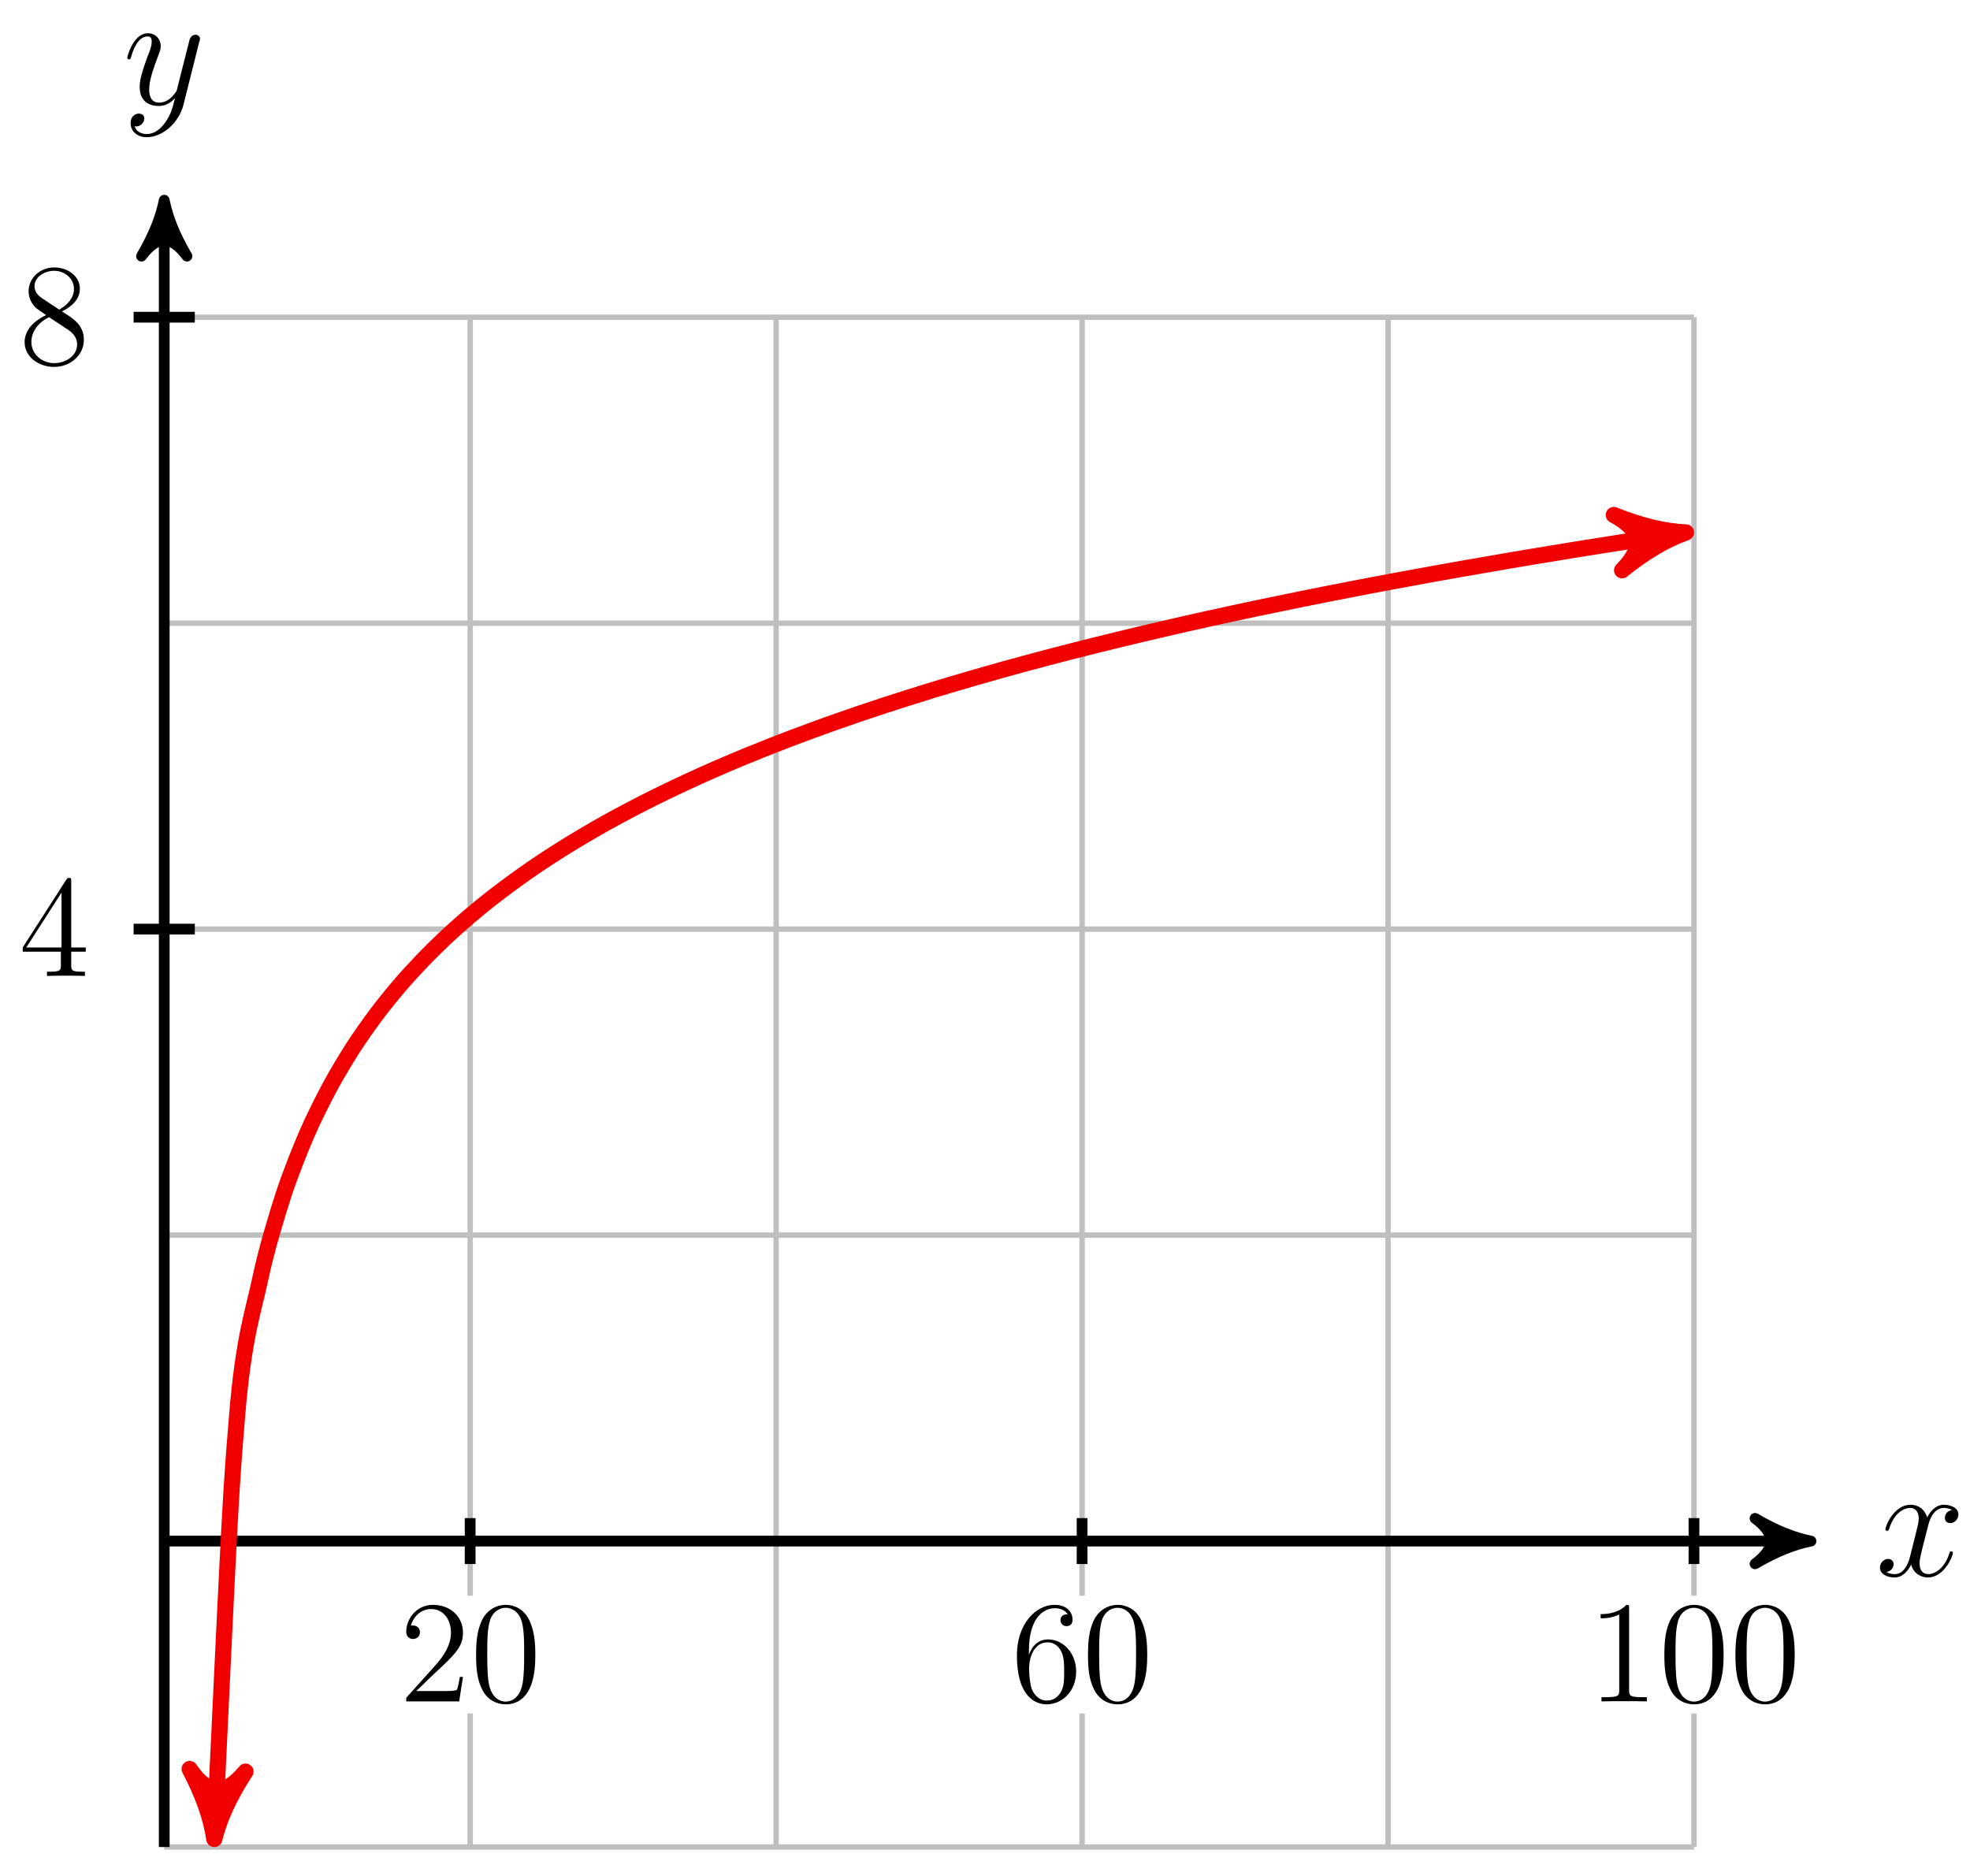
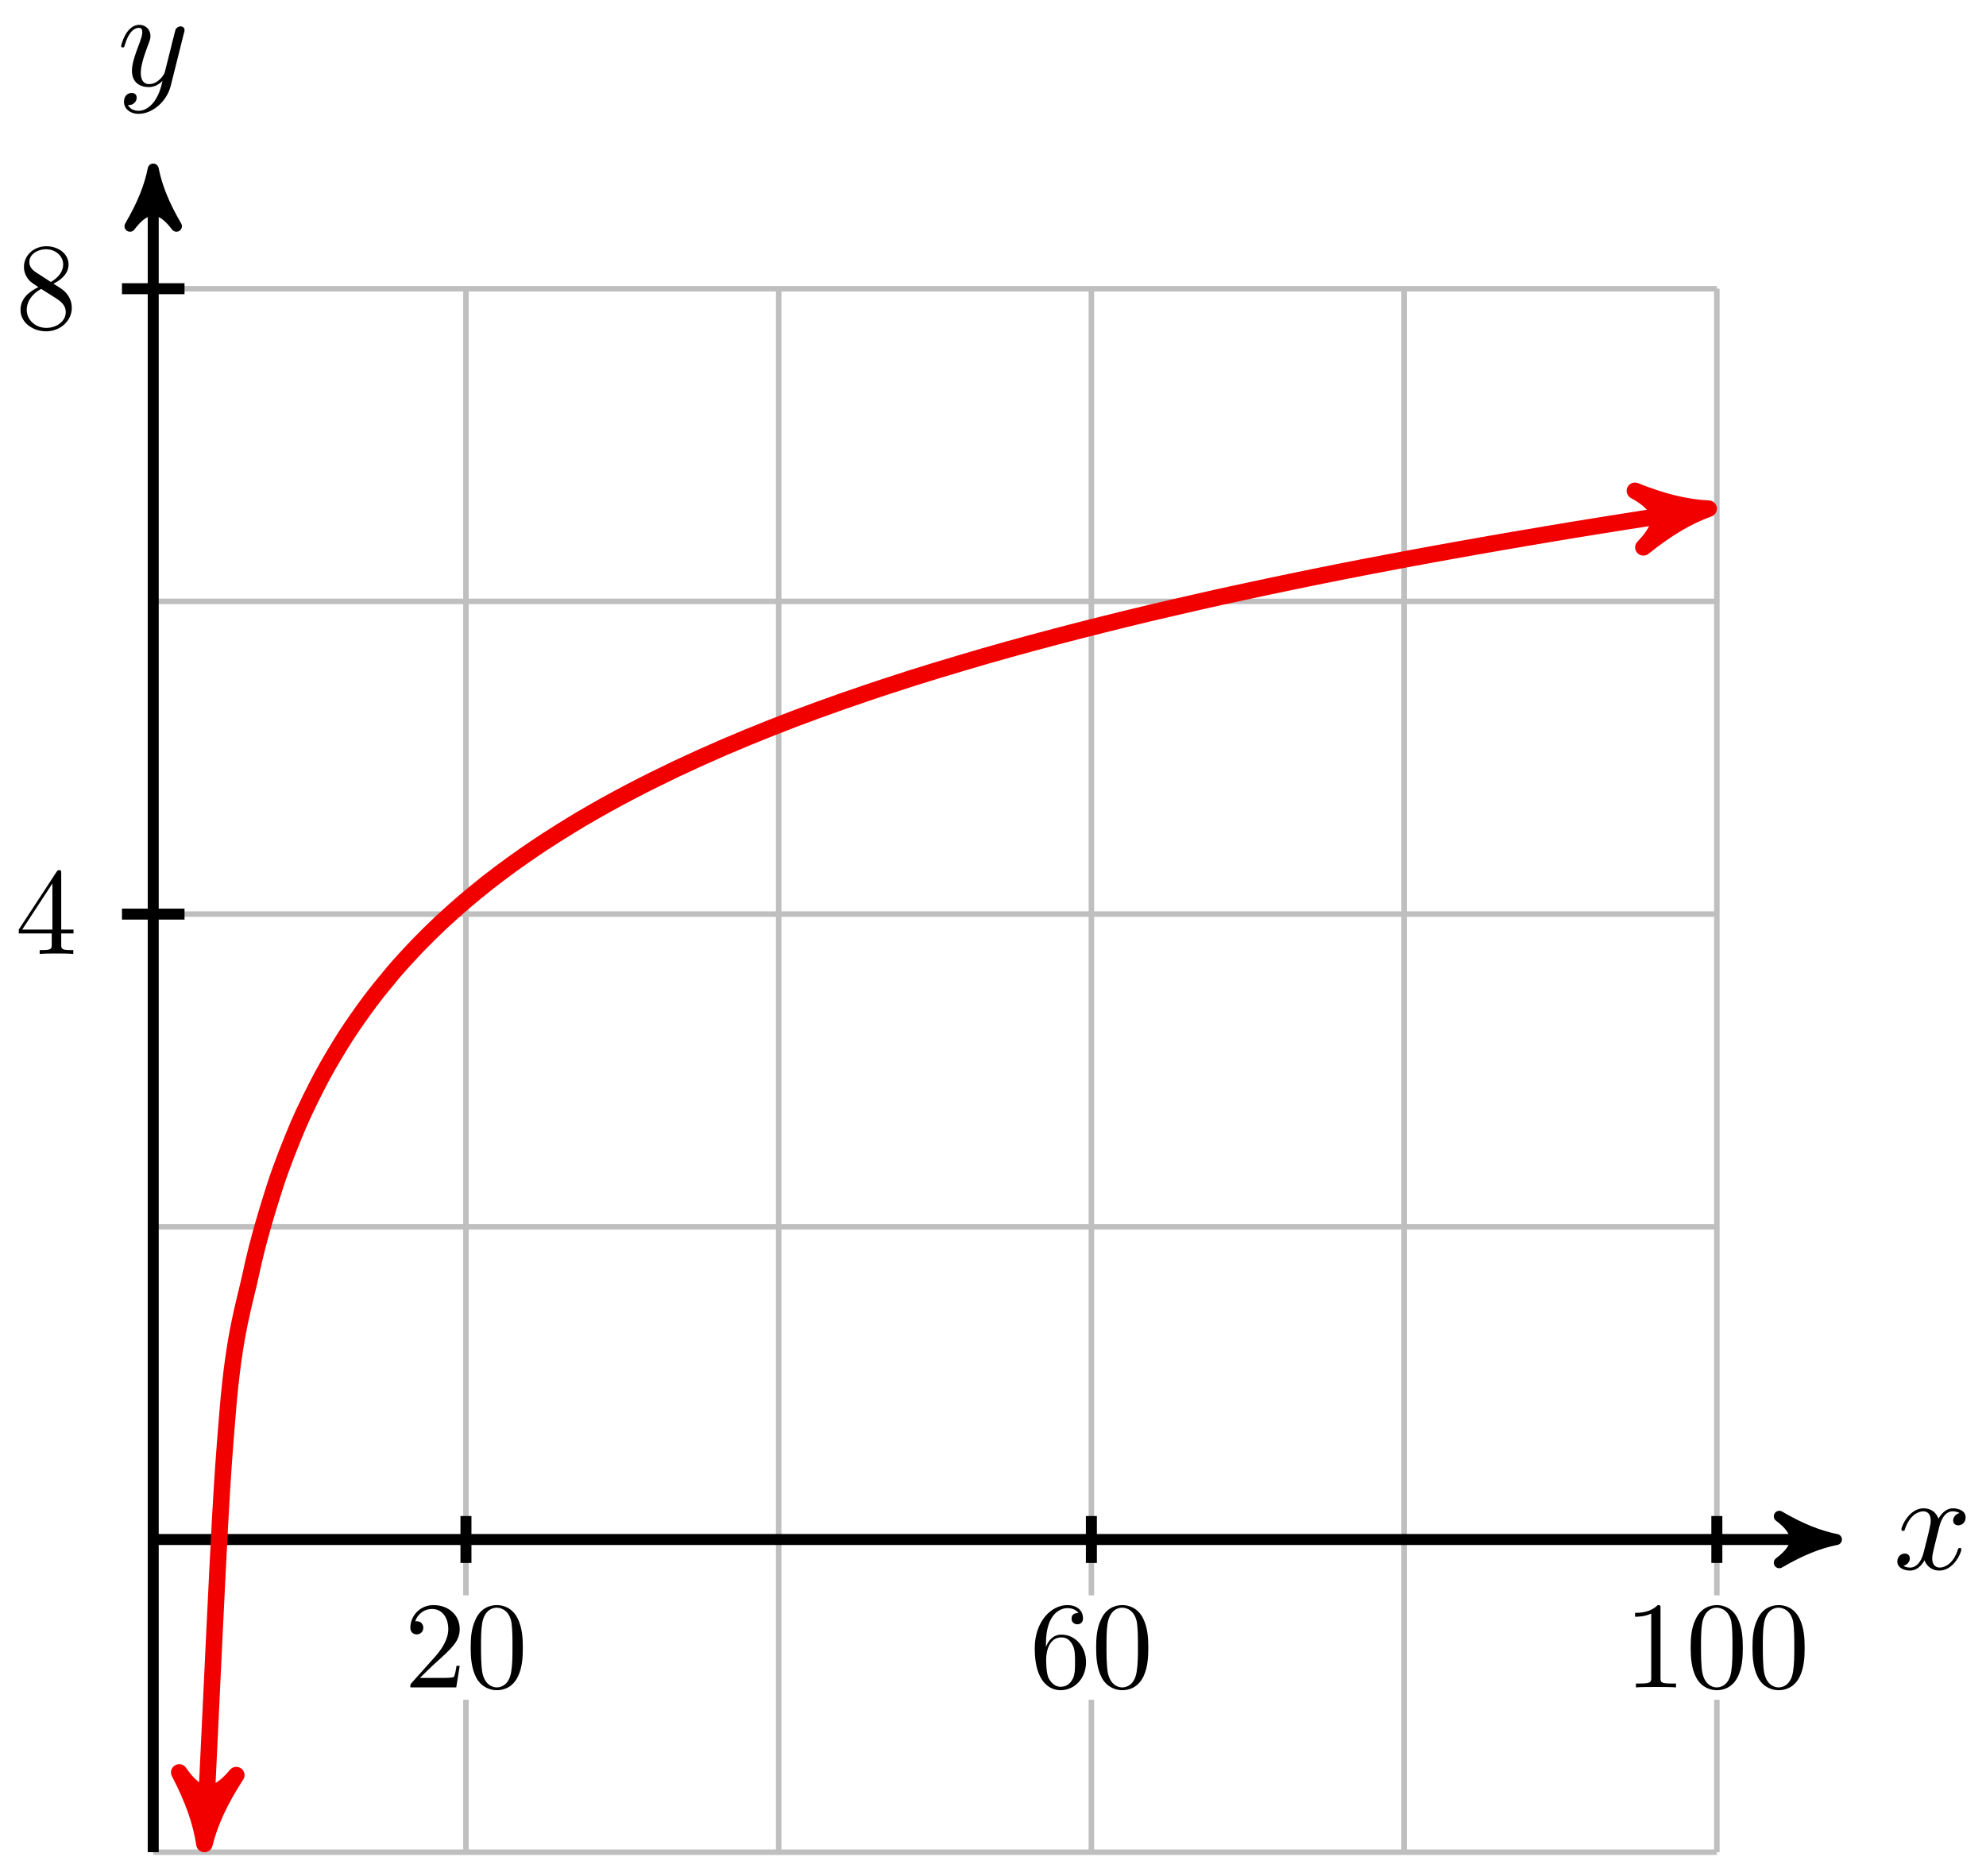
- <svg xmlns="http://www.w3.org/2000/svg" xmlns:xlink="http://www.w3.org/1999/xlink" width="146pt" height="139pt" viewBox="0 0 146 139" version="1.1">
+ <svg xmlns="http://www.w3.org/2000/svg" xmlns:xlink="http://www.w3.org/1999/xlink" width="144pt" height="136pt" viewBox="0 0 144 136" version="1.1">
  <defs>
    <g>
      <symbol overflow="visible" id="glyph0-0">
        <path style="stroke:none;" d="" />
      </symbol>
      <symbol overflow="visible" id="glyph0-1">
-         <path style="stroke:none;" d="M 5.672 -4.875 C 5.281 -4.812 5.141 -4.516 5.141 -4.297 C 5.141 -4 5.359 -3.906 5.531 -3.906 C 5.891 -3.906 6.141 -4.219 6.141 -4.547 C 6.141 -5.047 5.562 -5.266 5.062 -5.266 C 4.344 -5.266 3.938 -4.547 3.828 -4.328 C 3.547 -5.219 2.812 -5.266 2.594 -5.266 C 1.375 -5.266 0.734 -3.703 0.734 -3.438 C 0.734 -3.391 0.781 -3.328 0.859 -3.328 C 0.953 -3.328 0.984 -3.406 1 -3.453 C 1.406 -4.781 2.219 -5.031 2.562 -5.031 C 3.094 -5.031 3.203 -4.531 3.203 -4.25 C 3.203 -3.984 3.125 -3.703 2.984 -3.125 L 2.578 -1.5 C 2.406 -0.781 2.062 -0.125 1.422 -0.125 C 1.359 -0.125 1.062 -0.125 0.812 -0.281 C 1.25 -0.359 1.344 -0.719 1.344 -0.859 C 1.344 -1.094 1.156 -1.25 0.938 -1.25 C 0.641 -1.25 0.328 -0.984 0.328 -0.609 C 0.328 -0.109 0.891 0.125 1.406 0.125 C 1.984 0.125 2.391 -0.328 2.641 -0.828 C 2.828 -0.125 3.438 0.125 3.875 0.125 C 5.094 0.125 5.734 -1.453 5.734 -1.703 C 5.734 -1.766 5.688 -1.812 5.625 -1.812 C 5.516 -1.812 5.5 -1.75 5.469 -1.656 C 5.141 -0.609 4.453 -0.125 3.906 -0.125 C 3.484 -0.125 3.266 -0.438 3.266 -0.922 C 3.266 -1.188 3.312 -1.375 3.5 -2.156 L 3.922 -3.797 C 4.094 -4.5 4.5 -5.031 5.062 -5.031 C 5.078 -5.031 5.422 -5.031 5.672 -4.875 Z M 5.672 -4.875 " />
+         <path style="stroke:none;" d="M 3.328 -3.016 C 3.391 -3.266 3.625 -4.188 4.312 -4.188 C 4.359 -4.188 4.609 -4.188 4.812 -4.062 C 4.531 -4 4.344 -3.766 4.344 -3.516 C 4.344 -3.359 4.453 -3.172 4.719 -3.172 C 4.938 -3.172 5.25 -3.344 5.25 -3.75 C 5.25 -4.266 4.672 -4.406 4.328 -4.406 C 3.75 -4.406 3.406 -3.875 3.281 -3.656 C 3.031 -4.312 2.5 -4.406 2.203 -4.406 C 1.172 -4.406 0.594 -3.125 0.594 -2.875 C 0.594 -2.766 0.703 -2.766 0.719 -2.766 C 0.797 -2.766 0.828 -2.797 0.844 -2.875 C 1.188 -3.938 1.844 -4.188 2.188 -4.188 C 2.375 -4.188 2.719 -4.094 2.719 -3.516 C 2.719 -3.203 2.547 -2.547 2.188 -1.141 C 2.031 -0.531 1.672 -0.109 1.234 -0.109 C 1.172 -0.109 0.953 -0.109 0.734 -0.234 C 0.984 -0.297 1.203 -0.5 1.203 -0.781 C 1.203 -1.047 0.984 -1.125 0.844 -1.125 C 0.531 -1.125 0.297 -0.875 0.297 -0.547 C 0.297 -0.094 0.781 0.109 1.219 0.109 C 1.891 0.109 2.25 -0.594 2.266 -0.641 C 2.391 -0.281 2.75 0.109 3.344 0.109 C 4.375 0.109 4.938 -1.172 4.938 -1.422 C 4.938 -1.531 4.859 -1.531 4.828 -1.531 C 4.734 -1.531 4.719 -1.484 4.688 -1.422 C 4.359 -0.344 3.688 -0.109 3.375 -0.109 C 2.984 -0.109 2.828 -0.422 2.828 -0.766 C 2.828 -0.984 2.875 -1.203 2.984 -1.641 Z M 3.328 -3.016 " />
      </symbol>
      <symbol overflow="visible" id="glyph0-2">
-         <path style="stroke:none;" d="M 3.141 1.344 C 2.828 1.797 2.359 2.203 1.766 2.203 C 1.625 2.203 1.047 2.172 0.875 1.625 C 0.906 1.641 0.969 1.641 0.984 1.641 C 1.344 1.641 1.594 1.328 1.594 1.047 C 1.594 0.781 1.359 0.688 1.188 0.688 C 0.984 0.688 0.578 0.828 0.578 1.406 C 0.578 2.016 1.094 2.438 1.766 2.438 C 2.969 2.438 4.172 1.344 4.5 0.016 L 5.672 -4.656 C 5.688 -4.703 5.719 -4.781 5.719 -4.859 C 5.719 -5.031 5.562 -5.156 5.391 -5.156 C 5.281 -5.156 5.031 -5.109 4.938 -4.75 L 4.047 -1.234 C 4 -1.016 4 -0.984 3.891 -0.859 C 3.656 -0.531 3.266 -0.125 2.688 -0.125 C 2.016 -0.125 1.953 -0.781 1.953 -1.094 C 1.953 -1.781 2.281 -2.703 2.609 -3.562 C 2.734 -3.906 2.812 -4.078 2.812 -4.312 C 2.812 -4.812 2.453 -5.266 1.859 -5.266 C 0.766 -5.266 0.328 -3.531 0.328 -3.438 C 0.328 -3.391 0.375 -3.328 0.453 -3.328 C 0.562 -3.328 0.578 -3.375 0.625 -3.547 C 0.906 -4.547 1.359 -5.031 1.828 -5.031 C 1.938 -5.031 2.141 -5.031 2.141 -4.641 C 2.141 -4.328 2.016 -3.984 1.828 -3.531 C 1.25 -1.953 1.25 -1.562 1.25 -1.281 C 1.25 -0.141 2.062 0.125 2.656 0.125 C 3 0.125 3.438 0.016 3.844 -0.438 L 3.859 -0.422 C 3.688 0.281 3.562 0.75 3.141 1.344 Z M 3.141 1.344 " />
+         <path style="stroke:none;" d="M 4.844 -3.797 C 4.891 -3.938 4.891 -3.953 4.891 -4.031 C 4.891 -4.203 4.75 -4.297 4.594 -4.297 C 4.5 -4.297 4.344 -4.234 4.25 -4.094 C 4.234 -4.031 4.141 -3.734 4.109 -3.547 C 4.031 -3.297 3.969 -3.016 3.906 -2.75 L 3.453 -0.953 C 3.422 -0.812 2.984 -0.109 2.328 -0.109 C 1.828 -0.109 1.719 -0.547 1.719 -0.922 C 1.719 -1.375 1.891 -2 2.219 -2.875 C 2.375 -3.281 2.422 -3.391 2.422 -3.594 C 2.422 -4.031 2.109 -4.406 1.609 -4.406 C 0.656 -4.406 0.297 -2.953 0.297 -2.875 C 0.297 -2.766 0.391 -2.766 0.406 -2.766 C 0.516 -2.766 0.516 -2.797 0.562 -2.953 C 0.844 -3.891 1.234 -4.188 1.578 -4.188 C 1.656 -4.188 1.828 -4.188 1.828 -3.875 C 1.828 -3.625 1.719 -3.359 1.656 -3.172 C 1.25 -2.109 1.078 -1.547 1.078 -1.078 C 1.078 -0.188 1.703 0.109 2.297 0.109 C 2.688 0.109 3.016 -0.062 3.297 -0.344 C 3.172 0.172 3.047 0.672 2.656 1.203 C 2.391 1.531 2.016 1.828 1.562 1.828 C 1.422 1.828 0.969 1.797 0.797 1.406 C 0.953 1.406 1.094 1.406 1.219 1.281 C 1.328 1.203 1.422 1.062 1.422 0.875 C 1.422 0.562 1.156 0.531 1.062 0.531 C 0.828 0.531 0.5 0.688 0.5 1.172 C 0.5 1.672 0.938 2.047 1.562 2.047 C 2.578 2.047 3.609 1.141 3.891 0.016 Z M 4.844 -3.797 " />
      </symbol>
      <symbol overflow="visible" id="glyph1-0">
        <path style="stroke:none;" d="" />
      </symbol>
      <symbol overflow="visible" id="glyph1-1">
-         <path style="stroke:none;" d="M 4.734 -1.812 L 4.5 -1.812 C 4.469 -1.625 4.375 -1.031 4.281 -0.859 C 4.203 -0.766 3.578 -0.766 3.266 -0.766 L 1.266 -0.766 C 1.562 -1.016 2.219 -1.703 2.5 -1.953 C 4.141 -3.469 4.734 -4.031 4.734 -5.094 C 4.734 -6.328 3.75 -7.156 2.516 -7.156 C 1.266 -7.156 0.531 -6.094 0.531 -5.172 C 0.531 -4.625 1 -4.625 1.031 -4.625 C 1.266 -4.625 1.547 -4.781 1.547 -5.125 C 1.547 -5.422 1.328 -5.625 1.031 -5.625 C 0.938 -5.625 0.922 -5.625 0.875 -5.625 C 1.094 -6.359 1.672 -6.844 2.375 -6.844 C 3.281 -6.844 3.844 -6.078 3.844 -5.094 C 3.844 -4.172 3.312 -3.375 2.703 -2.688 L 0.531 -0.266 L 0.531 0 L 4.453 0 Z M 4.734 -1.812 " />
+         <path style="stroke:none;" d="M 1.141 -0.688 L 2.094 -1.609 C 3.484 -2.859 4.031 -3.344 4.031 -4.234 C 4.031 -5.25 3.219 -5.969 2.125 -5.969 C 1.109 -5.969 0.453 -5.141 0.453 -4.344 C 0.453 -3.844 0.891 -3.844 0.922 -3.844 C 1.078 -3.844 1.391 -3.953 1.391 -4.328 C 1.391 -4.562 1.234 -4.797 0.922 -4.797 C 0.844 -4.797 0.828 -4.797 0.797 -4.781 C 1 -5.359 1.484 -5.688 2.016 -5.688 C 2.828 -5.688 3.203 -4.969 3.203 -4.234 C 3.203 -3.516 2.766 -2.812 2.266 -2.25 L 0.547 -0.328 C 0.453 -0.234 0.453 -0.219 0.453 0 L 3.781 0 L 4.031 -1.562 L 3.797 -1.562 C 3.766 -1.297 3.688 -0.891 3.609 -0.766 C 3.547 -0.688 2.953 -0.688 2.75 -0.688 Z M 1.141 -0.688 " />
      </symbol>
      <symbol overflow="visible" id="glyph1-2">
-         <path style="stroke:none;" d="M 4.828 -3.438 C 4.828 -4.344 4.766 -5.203 4.375 -6.031 C 3.938 -6.922 3.172 -7.156 2.641 -7.156 C 2.016 -7.156 1.25 -6.844 0.844 -5.953 C 0.547 -5.281 0.438 -4.609 0.438 -3.438 C 0.438 -2.406 0.516 -1.609 0.906 -0.844 C 1.328 -0.031 2.062 0.219 2.625 0.219 C 3.562 0.219 4.109 -0.328 4.406 -0.953 C 4.797 -1.766 4.828 -2.828 4.828 -3.438 Z M 2.625 0.016 C 2.281 0.016 1.578 -0.188 1.375 -1.359 C 1.266 -2 1.266 -2.828 1.266 -3.578 C 1.266 -4.453 1.266 -5.25 1.438 -5.891 C 1.609 -6.609 2.156 -6.938 2.625 -6.938 C 3.031 -6.938 3.656 -6.703 3.859 -5.766 C 4 -5.156 4 -4.312 4 -3.578 C 4 -2.859 4 -2.031 3.891 -1.375 C 3.688 -0.188 3 0.016 2.625 0.016 Z M 2.625 0.016 " />
+         <path style="stroke:none;" d="M 4.125 -2.875 C 4.125 -3.594 4.078 -4.312 3.766 -4.969 C 3.359 -5.828 2.625 -5.969 2.25 -5.969 C 1.703 -5.969 1.047 -5.734 0.688 -4.906 C 0.391 -4.281 0.344 -3.594 0.344 -2.875 C 0.344 -2.203 0.391 -1.391 0.75 -0.703 C 1.141 0.016 1.797 0.203 2.234 0.203 C 2.719 0.203 3.406 0.016 3.797 -0.844 C 4.078 -1.469 4.125 -2.156 4.125 -2.875 Z M 2.234 0 C 1.891 0 1.359 -0.219 1.188 -1.078 C 1.094 -1.625 1.094 -2.453 1.094 -2.984 C 1.094 -3.547 1.094 -4.141 1.172 -4.625 C 1.344 -5.688 2.016 -5.781 2.234 -5.781 C 2.531 -5.781 3.125 -5.609 3.297 -4.734 C 3.375 -4.219 3.375 -3.547 3.375 -2.984 C 3.375 -2.312 3.375 -1.688 3.281 -1.125 C 3.141 -0.266 2.641 0 2.234 0 Z M 2.234 0 " />
      </symbol>
      <symbol overflow="visible" id="glyph1-3">
-         <path style="stroke:none;" d="M 1.328 -3.75 C 1.328 -6.469 2.641 -6.906 3.234 -6.906 C 3.625 -6.906 4 -6.781 4.203 -6.453 C 4.078 -6.453 3.672 -6.453 3.672 -6.016 C 3.672 -5.781 3.828 -5.578 4.109 -5.578 C 4.375 -5.578 4.562 -5.734 4.562 -6.047 C 4.562 -6.609 4.156 -7.156 3.219 -7.156 C 1.859 -7.156 0.438 -5.766 0.438 -3.406 C 0.438 -0.438 1.734 0.219 2.641 0.219 C 3.828 0.219 4.828 -0.797 4.828 -2.203 C 4.828 -3.625 3.828 -4.594 2.75 -4.594 C 1.781 -4.594 1.438 -3.75 1.328 -3.453 Z M 2.641 -0.062 C 1.969 -0.062 1.641 -0.672 1.547 -0.891 C 1.453 -1.172 1.344 -1.703 1.344 -2.453 C 1.344 -3.312 1.734 -4.375 2.703 -4.375 C 3.297 -4.375 3.609 -3.969 3.766 -3.609 C 3.938 -3.203 3.938 -2.672 3.938 -2.203 C 3.938 -1.656 3.938 -1.172 3.734 -0.766 C 3.469 -0.25 3.078 -0.062 2.641 -0.062 Z M 2.641 -0.062 " />
+         <path style="stroke:none;" d="M 1.188 -2.938 L 1.188 -3.156 C 1.188 -5.422 2.297 -5.75 2.75 -5.75 C 2.969 -5.75 3.344 -5.688 3.547 -5.391 C 3.406 -5.391 3.047 -5.391 3.047 -4.984 C 3.047 -4.703 3.266 -4.578 3.469 -4.578 C 3.609 -4.578 3.875 -4.656 3.875 -5 C 3.875 -5.547 3.484 -5.969 2.734 -5.969 C 1.594 -5.969 0.375 -4.812 0.375 -2.828 C 0.375 -0.438 1.422 0.203 2.25 0.203 C 3.25 0.203 4.094 -0.641 4.094 -1.828 C 4.094 -2.969 3.297 -3.828 2.312 -3.828 C 1.688 -3.828 1.359 -3.375 1.188 -2.938 Z M 2.25 -0.047 C 1.688 -0.047 1.422 -0.594 1.359 -0.719 C 1.203 -1.141 1.203 -1.859 1.203 -2.031 C 1.203 -2.719 1.484 -3.625 2.297 -3.625 C 2.438 -3.625 2.859 -3.625 3.125 -3.062 C 3.297 -2.734 3.297 -2.281 3.297 -1.844 C 3.297 -1.406 3.297 -0.953 3.141 -0.641 C 2.875 -0.094 2.453 -0.047 2.25 -0.047 Z M 2.25 -0.047 " />
      </symbol>
      <symbol overflow="visible" id="glyph1-4">
-         <path style="stroke:none;" d="M 3.094 -6.906 C 3.094 -7.141 3.094 -7.156 2.891 -7.156 C 2.625 -6.875 2.094 -6.469 0.984 -6.469 L 0.984 -6.156 C 1.234 -6.156 1.766 -6.156 2.359 -6.438 L 2.359 -0.828 C 2.359 -0.438 2.328 -0.312 1.375 -0.312 L 1.047 -0.312 L 1.047 0 C 1.328 -0.016 2.375 -0.016 2.734 -0.016 C 3.094 -0.016 4.125 -0.016 4.406 0 L 4.406 -0.312 L 4.078 -0.312 C 3.125 -0.312 3.094 -0.438 3.094 -0.828 Z M 3.094 -6.906 " />
+         <path style="stroke:none;" d="M 2.641 -5.734 C 2.641 -5.953 2.641 -5.969 2.438 -5.969 C 1.875 -5.406 1.078 -5.406 0.797 -5.406 L 0.797 -5.125 C 0.984 -5.125 1.5 -5.125 1.969 -5.359 L 1.969 -0.703 C 1.969 -0.391 1.953 -0.281 1.141 -0.281 L 0.859 -0.281 L 0.859 0 C 1.172 -0.031 1.953 -0.031 2.312 -0.031 C 2.656 -0.031 3.438 -0.031 3.766 0 L 3.766 -0.281 L 3.469 -0.281 C 2.656 -0.281 2.641 -0.375 2.641 -0.703 Z M 2.641 -5.734 " />
      </symbol>
      <symbol overflow="visible" id="glyph1-5">
-         <path style="stroke:none;" d="M 3.891 -7.016 C 3.891 -7.219 3.891 -7.266 3.734 -7.266 C 3.656 -7.266 3.625 -7.266 3.531 -7.141 L 0.297 -2.109 L 0.297 -1.797 L 3.125 -1.797 L 3.125 -0.812 C 3.125 -0.422 3.094 -0.312 2.312 -0.312 L 2.094 -0.312 L 2.094 0 C 2.344 -0.016 3.203 -0.016 3.5 -0.016 C 3.797 -0.016 4.656 -0.016 4.906 0 L 4.906 -0.312 L 4.688 -0.312 C 3.922 -0.312 3.891 -0.422 3.891 -0.812 L 3.891 -1.797 L 4.969 -1.797 L 4.969 -2.109 L 3.891 -2.109 Z M 3.172 -6.172 L 3.172 -2.109 L 0.562 -2.109 Z M 3.172 -6.172 " />
+         <path style="stroke:none;" d="M 2.641 -1.484 L 2.641 -0.703 C 2.641 -0.375 2.625 -0.281 1.953 -0.281 L 1.766 -0.281 L 1.766 0 C 2.141 -0.031 2.594 -0.031 2.984 -0.031 C 3.359 -0.031 3.828 -0.031 4.203 0 L 4.203 -0.281 L 4.016 -0.281 C 3.344 -0.281 3.328 -0.375 3.328 -0.703 L 3.328 -1.484 L 4.219 -1.484 L 4.219 -1.766 L 3.328 -1.766 L 3.328 -5.844 C 3.328 -6.016 3.328 -6.078 3.188 -6.078 C 3.109 -6.078 3.078 -6.078 3 -5.969 L 0.25 -1.766 L 0.25 -1.484 Z M 2.688 -1.766 L 0.5 -1.766 L 2.688 -5.109 Z M 2.688 -1.766 " />
      </symbol>
      <symbol overflow="visible" id="glyph1-6">
-         <path style="stroke:none;" d="M 3.203 -3.891 C 3.75 -4.172 4.531 -4.672 4.531 -5.578 C 4.531 -6.516 3.625 -7.156 2.641 -7.156 C 1.578 -7.156 0.734 -6.375 0.734 -5.391 C 0.734 -5.031 0.844 -4.656 1.141 -4.297 C 1.266 -4.156 1.266 -4.141 2.031 -3.625 C 0.984 -3.125 0.438 -2.406 0.438 -1.625 C 0.438 -0.484 1.531 0.219 2.625 0.219 C 3.828 0.219 4.828 -0.656 4.828 -1.781 C 4.828 -2.891 4.047 -3.375 3.203 -3.891 Z M 1.75 -4.859 C 1.609 -4.953 1.172 -5.234 1.172 -5.766 C 1.172 -6.453 1.906 -6.906 2.625 -6.906 C 3.406 -6.906 4.094 -6.344 4.094 -5.562 C 4.094 -4.906 3.625 -4.375 3 -4.031 Z M 2.25 -3.469 L 3.547 -2.609 C 3.828 -2.438 4.328 -2.094 4.328 -1.438 C 4.328 -0.625 3.5 -0.062 2.641 -0.062 C 1.719 -0.062 0.938 -0.734 0.938 -1.625 C 0.938 -2.469 1.547 -3.141 2.25 -3.469 Z M 2.25 -3.469 " />
+         <path style="stroke:none;" d="M 1.469 -4.094 C 1.047 -4.375 1.016 -4.672 1.016 -4.828 C 1.016 -5.375 1.594 -5.75 2.234 -5.75 C 2.891 -5.75 3.469 -5.281 3.469 -4.641 C 3.469 -4.125 3.109 -3.688 2.578 -3.375 Z M 2.766 -3.25 C 3.422 -3.578 3.859 -4.047 3.859 -4.641 C 3.859 -5.469 3.062 -5.969 2.25 -5.969 C 1.344 -5.969 0.625 -5.312 0.625 -4.469 C 0.625 -4.312 0.641 -3.906 1.016 -3.484 C 1.109 -3.375 1.438 -3.156 1.672 -3 C 1.141 -2.75 0.375 -2.25 0.375 -1.359 C 0.375 -0.406 1.297 0.203 2.234 0.203 C 3.25 0.203 4.094 -0.547 4.094 -1.5 C 4.094 -1.828 4 -2.234 3.656 -2.609 C 3.484 -2.797 3.344 -2.891 2.766 -3.25 Z M 1.875 -2.875 L 2.984 -2.172 C 3.234 -2 3.656 -1.734 3.656 -1.188 C 3.656 -0.516 2.984 -0.047 2.25 -0.047 C 1.469 -0.047 0.828 -0.609 0.828 -1.359 C 0.828 -1.875 1.109 -2.453 1.875 -2.875 Z M 1.875 -2.875 " />
      </symbol>
    </g>
  </defs>
  <g id="surface1">
-     <path style="fill:none;stroke-width:0.399;stroke-linecap:butt;stroke-linejoin:miter;stroke:rgb(75%,75%,75%);stroke-opacity:1;stroke-miterlimit:10;" d="M 0.001 -22.676 L 113.367 -22.676 M 0.001 -0.001 L 113.367 -0.001 M 0.001 22.677 L 113.367 22.677 M 0.001 45.355 L 113.367 45.355 M 0.001 68.03 L 113.367 68.03 M 0.001 90.704 L 113.367 90.704 M 0.001 -22.676 L 0.001 90.708 M 22.672 -22.676 L 22.672 90.708 M 45.347 -22.676 L 45.347 90.708 M 68.022 -22.676 L 68.022 90.708 M 90.696 -22.676 L 90.696 90.708 M 113.367 -22.676 L 113.367 90.708 " transform="matrix(1.00005,0,0,-1.00006,12.17041,114.2251)" />
-     <path style="fill:none;stroke-width:0.797;stroke-linecap:butt;stroke-linejoin:miter;stroke:rgb(0%,0%,0%);stroke-opacity:1;stroke-miterlimit:10;" d="M 0.001 -0.001 L 121.003 -0.001 " transform="matrix(1.00005,0,0,-1.00006,12.17041,114.2251)" />
-     <path style="fill-rule:nonzero;fill:rgb(0%,0%,0%);fill-opacity:1;stroke-width:0.797;stroke-linecap:butt;stroke-linejoin:round;stroke:rgb(0%,0%,0%);stroke-opacity:1;stroke-miterlimit:10;" d="M 1.035 -0.001 C -0.258 0.26 -1.554 0.776 -3.109 1.682 C -1.554 0.518 -1.554 -0.517 -3.109 -1.685 C -1.554 -0.779 -0.258 -0.259 1.035 -0.001 Z M 1.035 -0.001 " transform="matrix(1.00005,0,0,-1.00006,133.1795,114.2251)" />
+     <path style="fill:none;stroke-width:0.399;stroke-linecap:butt;stroke-linejoin:miter;stroke:rgb(75%,75%,75%);stroke-opacity:1;stroke-miterlimit:10;" d="M -0 -22.677 L 113.369 -22.677 M -0 -0.001 L 113.369 -0.001 M -0 22.678 L 113.369 22.678 M -0 45.353 L 113.369 45.353 M -0 68.032 L 113.369 68.032 M -0 90.703 L 113.369 90.703 M -0 -22.677 L -0 90.707 M 22.674 -22.677 L 22.674 90.707 M 45.349 -22.677 L 45.349 90.707 M 68.02 -22.677 L 68.02 90.707 M 90.694 -22.677 L 90.694 90.707 M 113.369 -22.677 L 113.369 90.707 " transform="matrix(1.00005,0,0,-1.00003,11.10985,111.647)" />
+     <path style="fill:none;stroke-width:0.797;stroke-linecap:butt;stroke-linejoin:miter;stroke:rgb(0%,0%,0%);stroke-opacity:1;stroke-miterlimit:10;" d="M -0 -0.001 L 121.001 -0.001 " transform="matrix(1.00005,0,0,-1.00003,11.10985,111.647)" />
+     <path style="fill-rule:nonzero;fill:rgb(0%,0%,0%);fill-opacity:1;stroke-width:0.797;stroke-linecap:butt;stroke-linejoin:round;stroke:rgb(0%,0%,0%);stroke-opacity:1;stroke-miterlimit:10;" d="M 1.037 -0.001 C -0.26 0.26 -1.552 0.776 -3.107 1.682 C -1.552 0.518 -1.552 -0.517 -3.107 -1.685 C -1.552 -0.779 -0.26 -0.259 1.037 -0.001 Z M 1.037 -0.001 " transform="matrix(1.00005,0,0,-1.00003,132.1189,111.647)" />
    <g style="fill:rgb(0%,0%,0%);fill-opacity:1;">
-       <use xlink:href="#glyph0-1" x="138.998" y="116.799" />
+       <use xlink:href="#glyph0-1" x="137.273" y="113.792" />
    </g>
-     <path style="fill:none;stroke-width:0.797;stroke-linecap:butt;stroke-linejoin:miter;stroke:rgb(0%,0%,0%);stroke-opacity:1;stroke-miterlimit:10;" d="M 0.001 -22.676 L 0.001 98.344 " transform="matrix(1.00005,0,0,-1.00006,12.17041,114.2251)" />
-     <path style="fill-rule:nonzero;fill:rgb(0%,0%,0%);fill-opacity:1;stroke-width:0.797;stroke-linecap:butt;stroke-linejoin:round;stroke:rgb(0%,0%,0%);stroke-opacity:1;stroke-miterlimit:10;" d="M 1.035 -0.001 C -0.258 0.26 -1.555 0.776 -3.11 1.682 C -1.555 0.518 -1.555 -0.517 -3.11 -1.685 C -1.555 -0.779 -0.258 -0.259 1.035 -0.001 Z M 1.035 -0.001 " transform="matrix(0,-1.00006,-1.00005,0,12.17041,15.87452)" />
+     <path style="fill:none;stroke-width:0.797;stroke-linecap:butt;stroke-linejoin:miter;stroke:rgb(0%,0%,0%);stroke-opacity:1;stroke-miterlimit:10;" d="M -0 -22.677 L -0 98.343 " transform="matrix(1.00005,0,0,-1.00003,11.10985,111.647)" />
+     <path style="fill-rule:nonzero;fill:rgb(0%,0%,0%);fill-opacity:1;stroke-width:0.797;stroke-linecap:butt;stroke-linejoin:round;stroke:rgb(0%,0%,0%);stroke-opacity:1;stroke-miterlimit:10;" d="M 1.038 0 C -0.259 0.258 -1.556 0.778 -3.107 1.684 C -1.556 0.52 -1.556 -0.519 -3.107 -1.683 C -1.556 -0.777 -0.259 -0.257 1.038 0 Z M 1.038 0 " transform="matrix(0,-1.00003,-1.00005,0,11.10985,13.29936)" />
    <g style="fill:rgb(0%,0%,0%);fill-opacity:1;">
-       <use xlink:href="#glyph0-2" x="9.102" y="7.732" />
+       <use xlink:href="#glyph0-2" x="8.489" y="6.208" />
    </g>
-     <path style="fill:none;stroke-width:0.797;stroke-linecap:butt;stroke-linejoin:miter;stroke:rgb(0%,0%,0%);stroke-opacity:1;stroke-miterlimit:10;" d="M 22.672 1.702 L 22.672 -1.701 " transform="matrix(1.00005,0,0,-1.00006,12.17041,114.2251)" />
-     <path style=" stroke:none;fill-rule:nonzero;fill:rgb(100%,100%,100%);fill-opacity:1;" d="M 41.012 118.277 L 28.68 118.277 L 28.68 127.004 L 41.012 127.004 Z M 41.012 118.277 " />
+     <path style="fill:none;stroke-width:0.797;stroke-linecap:butt;stroke-linejoin:miter;stroke:rgb(0%,0%,0%);stroke-opacity:1;stroke-miterlimit:10;" d="M 22.674 1.702 L 22.674 -1.701 " transform="matrix(1.00005,0,0,-1.00003,11.10985,111.647)" />
+     <path style=" stroke:none;fill-rule:nonzero;fill:rgb(100%,100%,100%);fill-opacity:1;" d="M 39.164 115.699 L 28.406 115.699 L 28.406 123.27 L 39.164 123.27 Z M 39.164 115.699 " />
    <g style="fill:rgb(0%,0%,0%);fill-opacity:1;">
-       <use xlink:href="#glyph1-1" x="29.577" y="126.108" />
-       <use xlink:href="#glyph1-2" x="34.846" y="126.108" />
+       <use xlink:href="#glyph1-1" x="29.301" y="122.374" />
+       <use xlink:href="#glyph1-2" x="33.784" y="122.374" />
    </g>
-     <path style="fill:none;stroke-width:0.797;stroke-linecap:butt;stroke-linejoin:miter;stroke:rgb(0%,0%,0%);stroke-opacity:1;stroke-miterlimit:10;" d="M 68.022 1.702 L 68.022 -1.701 " transform="matrix(1.00005,0,0,-1.00006,12.17041,114.2251)" />
-     <path style=" stroke:none;fill-rule:nonzero;fill:rgb(100%,100%,100%);fill-opacity:1;" d="M 86.359 118.277 L 74.031 118.277 L 74.031 127.004 L 86.359 127.004 Z M 86.359 118.277 " />
+     <path style="fill:none;stroke-width:0.797;stroke-linecap:butt;stroke-linejoin:miter;stroke:rgb(0%,0%,0%);stroke-opacity:1;stroke-miterlimit:10;" d="M 68.02 1.702 L 68.02 -1.701 " transform="matrix(1.00005,0,0,-1.00003,11.10985,111.647)" />
+     <path style=" stroke:none;fill-rule:nonzero;fill:rgb(100%,100%,100%);fill-opacity:1;" d="M 84.516 115.699 L 73.754 115.699 L 73.754 123.27 L 84.516 123.27 Z M 84.516 115.699 " />
    <g style="fill:rgb(0%,0%,0%);fill-opacity:1;">
-       <use xlink:href="#glyph1-3" x="74.927" y="126.108" />
-       <use xlink:href="#glyph1-2" x="80.195" y="126.108" />
+       <use xlink:href="#glyph1-3" x="74.651" y="122.374" />
+       <use xlink:href="#glyph1-2" x="79.135" y="122.374" />
    </g>
-     <path style="fill:none;stroke-width:0.797;stroke-linecap:butt;stroke-linejoin:miter;stroke:rgb(0%,0%,0%);stroke-opacity:1;stroke-miterlimit:10;" d="M 113.367 1.702 L 113.367 -1.701 " transform="matrix(1.00005,0,0,-1.00006,12.17041,114.2251)" />
-     <path style=" stroke:none;fill-rule:nonzero;fill:rgb(100%,100%,100%);fill-opacity:1;" d="M 134.344 118.277 L 116.746 118.277 L 116.746 127.004 L 134.344 127.004 Z M 134.344 118.277 " />
+     <path style="fill:none;stroke-width:0.797;stroke-linecap:butt;stroke-linejoin:miter;stroke:rgb(0%,0%,0%);stroke-opacity:1;stroke-miterlimit:10;" d="M 113.369 1.702 L 113.369 -1.701 " transform="matrix(1.00005,0,0,-1.00003,11.10985,111.647)" />
+     <path style=" stroke:none;fill-rule:nonzero;fill:rgb(100%,100%,100%);fill-opacity:1;" d="M 132.105 115.699 L 116.863 115.699 L 116.863 123.27 L 132.105 123.27 Z M 132.105 115.699 " />
    <g style="fill:rgb(0%,0%,0%);fill-opacity:1;">
-       <use xlink:href="#glyph1-4" x="117.643" y="126.108" />
-       <use xlink:href="#glyph1-2" x="122.911" y="126.108" />
-       <use xlink:href="#glyph1-2" x="128.179" y="126.108" />
+       <use xlink:href="#glyph1-4" x="117.758" y="122.374" />
+       <use xlink:href="#glyph1-2" x="122.242" y="122.374" />
+       <use xlink:href="#glyph1-2" x="126.725" y="122.374" />
    </g>
-     <path style="fill:none;stroke-width:0.797;stroke-linecap:butt;stroke-linejoin:miter;stroke:rgb(0%,0%,0%);stroke-opacity:1;stroke-miterlimit:10;" d="M 2.267 45.355 L -2.268 45.355 " transform="matrix(1.00005,0,0,-1.00006,12.17041,114.2251)" />
-     <path style=" stroke:none;fill-rule:nonzero;fill:rgb(100%,100%,100%);fill-opacity:1;" d="M 7.551 64.504 L 0.492 64.504 L 0.492 73.23 L 7.551 73.23 Z M 7.551 64.504 " />
+     <path style="fill:none;stroke-width:0.797;stroke-linecap:butt;stroke-linejoin:miter;stroke:rgb(0%,0%,0%);stroke-opacity:1;stroke-miterlimit:10;" d="M 2.269 45.353 L -2.266 45.353 " transform="matrix(1.00005,0,0,-1.00003,11.10985,111.647)" />
+     <path style=" stroke:none;fill-rule:nonzero;fill:rgb(100%,100%,100%);fill-opacity:1;" d="M 6.492 62.504 L 0.215 62.504 L 0.215 70.078 L 6.492 70.078 Z M 6.492 62.504 " />
    <g style="fill:rgb(0%,0%,0%);fill-opacity:1;">
-       <use xlink:href="#glyph1-5" x="1.387" y="72.335" />
+       <use xlink:href="#glyph1-5" x="1.111" y="69.181" />
    </g>
-     <path style="fill:none;stroke-width:0.797;stroke-linecap:butt;stroke-linejoin:miter;stroke:rgb(0%,0%,0%);stroke-opacity:1;stroke-miterlimit:10;" d="M 2.267 90.708 L -2.268 90.708 " transform="matrix(1.00005,0,0,-1.00006,12.17041,114.2251)" />
-     <path style=" stroke:none;fill-rule:nonzero;fill:rgb(100%,100%,100%);fill-opacity:1;" d="M 7.551 19.148 L 0.492 19.148 L 0.492 27.875 L 7.551 27.875 Z M 7.551 19.148 " />
+     <path style="fill:none;stroke-width:0.797;stroke-linecap:butt;stroke-linejoin:miter;stroke:rgb(0%,0%,0%);stroke-opacity:1;stroke-miterlimit:10;" d="M 2.269 90.707 L -2.266 90.707 " transform="matrix(1.00005,0,0,-1.00003,11.10985,111.647)" />
+     <path style=" stroke:none;fill-rule:nonzero;fill:rgb(100%,100%,100%);fill-opacity:1;" d="M 6.492 17.148 L 0.215 17.148 L 0.215 24.723 L 6.492 24.723 Z M 6.492 17.148 " />
    <g style="fill:rgb(0%,0%,0%);fill-opacity:1;">
-       <use xlink:href="#glyph1-6" x="1.387" y="26.978" />
+       <use xlink:href="#glyph1-6" x="1.111" y="23.826" />
    </g>
-     <path style="fill:none;stroke-width:1.196;stroke-linecap:butt;stroke-linejoin:miter;stroke:rgb(95%,0%,0%);stroke-opacity:1;stroke-miterlimit:10;" d="M 3.775 -20.809 C 4.923 3.424 4.923 3.424 5.4 9.264 C 5.872 15.103 6.638 17.13 7.11 19.4 C 7.587 21.669 8.349 24.126 8.825 25.614 C 9.302 27.098 10.063 28.993 10.54 30.102 C 11.017 31.215 11.778 32.735 12.255 33.621 C 12.727 34.512 13.493 35.778 13.966 36.52 C 14.442 37.262 15.204 38.34 15.68 38.977 C 16.157 39.617 16.919 40.559 17.395 41.117 C 17.872 41.676 18.633 42.508 19.11 43.004 C 19.583 43.504 20.348 44.25 20.821 44.699 C 21.297 45.148 22.059 45.828 22.535 46.234 C 23.012 46.644 23.774 47.265 24.25 47.64 C 24.727 48.011 25.488 48.585 25.965 48.929 C 26.438 49.277 27.203 49.808 27.676 50.128 C 28.152 50.449 28.914 50.945 29.391 51.245 C 29.867 51.542 30.629 52.007 31.105 52.288 C 31.582 52.57 32.344 53.007 32.82 53.273 C 33.297 53.534 34.058 53.948 34.535 54.198 C 35.008 54.448 35.773 54.835 36.246 55.073 C 36.722 55.312 37.484 55.679 37.961 55.905 C 38.437 56.132 39.199 56.483 39.675 56.698 C 40.152 56.913 40.913 57.249 41.39 57.452 C 41.863 57.659 42.628 57.979 43.101 58.175 C 43.577 58.37 44.339 58.679 44.816 58.866 C 45.292 59.054 46.054 59.35 46.53 59.53 C 47.007 59.71 47.769 59.995 48.245 60.167 C 48.718 60.343 49.483 60.616 49.956 60.78 C 50.433 60.948 51.194 61.214 51.671 61.374 C 52.147 61.534 52.909 61.788 53.386 61.944 C 53.862 62.1 54.624 62.346 55.1 62.495 C 55.573 62.647 56.338 62.881 56.811 63.03 C 57.288 63.174 58.049 63.405 58.526 63.545 C 59.002 63.686 59.764 63.909 60.241 64.045 C 60.717 64.182 61.479 64.401 61.955 64.534 C 62.428 64.667 63.194 64.874 63.666 65.002 C 64.143 65.131 64.904 65.338 65.381 65.463 C 65.858 65.588 66.619 65.788 67.096 65.909 C 67.572 66.03 68.334 66.225 68.811 66.342 C 69.283 66.459 70.049 66.651 70.521 66.764 C 70.998 66.881 71.76 67.065 72.236 67.178 C 72.713 67.291 73.474 67.471 73.951 67.58 C 74.427 67.69 75.189 67.866 75.666 67.975 C 76.138 68.08 76.904 68.252 77.377 68.358 C 77.853 68.463 78.615 68.631 79.091 68.733 C 79.568 68.834 80.329 68.998 80.806 69.1 C 81.283 69.197 82.044 69.358 82.521 69.455 C 82.993 69.557 83.759 69.713 84.232 69.807 C 84.708 69.904 85.47 70.057 85.946 70.151 C 86.423 70.244 87.185 70.397 87.661 70.486 C 88.138 70.58 88.899 70.725 89.376 70.818 C 89.849 70.908 90.614 71.053 91.087 71.139 C 91.563 71.229 92.325 71.369 92.802 71.455 C 93.278 71.545 94.04 71.682 94.516 71.768 C 94.993 71.854 95.754 71.986 96.231 72.072 C 96.708 72.154 97.469 72.287 97.946 72.369 C 98.418 72.451 99.184 72.584 99.657 72.666 C 100.133 72.744 100.895 72.873 101.371 72.955 C 101.848 73.033 102.61 73.158 103.086 73.236 C 103.563 73.314 104.324 73.439 104.801 73.518 C 105.274 73.592 106.039 73.713 106.512 73.791 C 106.988 73.865 107.75 73.986 108.227 74.06 C 108.703 74.135 109.465 74.252 109.941 74.326 C 110.418 74.396 111.18 74.514 111.656 74.588 C 112.129 74.658 113.367 74.842 111.515 74.564 " transform="matrix(1.00005,0,0,-1.00006,12.17041,114.2251)" />
-     <path style="fill-rule:nonzero;fill:rgb(95%,0%,0%);fill-opacity:1;stroke-width:1.196;stroke-linecap:butt;stroke-linejoin:round;stroke:rgb(95%,0%,0%);stroke-opacity:1;stroke-miterlimit:10;" d="M 1.274 -0.001 C -0.321 0.319 -1.911 0.955 -3.826 2.073 C -1.912 0.638 -1.914 -0.637 -3.824 -2.073 C -1.914 -0.957 -0.318 -0.319 1.274 -0.001 Z M 1.274 -0.001 " transform="matrix(-0.0473824,0.99889,0.99888,0.0473828,15.94378,135.0356)" />
-     <path style="fill-rule:nonzero;fill:rgb(95%,0%,0%);fill-opacity:1;stroke-width:1.196;stroke-linecap:butt;stroke-linejoin:round;stroke:rgb(95%,0%,0%);stroke-opacity:1;stroke-miterlimit:10;" d="M 1.275 0.001 C -0.32 0.319 -1.911 0.956 -3.826 2.072 C -1.912 0.636 -1.913 -0.636 -3.826 -2.071 C -1.913 -0.956 -0.317 -0.318 1.275 0.001 Z M 1.275 0.001 " transform="matrix(0.988969,-0.148039,-0.148037,-0.988979,123.6919,39.65454)" />
+     <path style="fill:none;stroke-width:1.196;stroke-linecap:butt;stroke-linejoin:miter;stroke:rgb(95%,0%,0%);stroke-opacity:1;stroke-miterlimit:10;" d="M 3.773 -20.809 C 4.921 3.424 4.921 3.424 5.398 9.264 C 5.874 15.1 6.636 17.131 7.112 19.4 C 7.589 21.67 8.351 24.127 8.827 25.611 C 9.3 27.095 10.065 28.99 10.538 30.103 C 11.015 31.212 11.776 32.732 12.253 33.623 C 12.729 34.513 13.491 35.775 13.968 36.521 C 14.444 37.263 15.206 38.341 15.682 38.978 C 16.155 39.615 16.921 40.556 17.393 41.114 C 17.87 41.673 18.631 42.509 19.108 43.005 C 19.584 43.501 20.346 44.251 20.823 44.7 C 21.299 45.146 22.061 45.825 22.537 46.235 C 23.01 46.642 23.776 47.263 24.248 47.638 C 24.725 48.013 25.487 48.587 25.963 48.931 C 26.44 49.278 27.201 49.806 27.678 50.13 C 28.154 50.45 28.916 50.946 29.393 51.243 C 29.865 51.544 30.631 52.009 31.103 52.29 C 31.58 52.571 32.346 53.005 32.818 53.27 C 33.295 53.536 34.056 53.946 34.533 54.196 C 35.009 54.446 35.771 54.837 36.248 55.071 C 36.724 55.309 37.486 55.68 37.962 55.907 C 38.435 56.13 39.201 56.481 39.673 56.696 C 40.15 56.911 40.912 57.247 41.388 57.454 C 41.865 57.657 42.626 57.977 43.103 58.176 C 43.579 58.372 44.341 58.68 44.818 58.868 C 45.29 59.055 46.056 59.352 46.528 59.532 C 47.005 59.712 47.767 59.993 48.243 60.169 C 48.72 60.34 49.481 60.614 49.958 60.782 C 50.434 60.95 51.196 61.212 51.673 61.372 C 52.145 61.536 52.911 61.786 53.384 61.942 C 53.86 62.098 54.622 62.344 55.098 62.497 C 55.575 62.645 56.337 62.883 56.813 63.028 C 57.29 63.172 58.051 63.403 58.528 63.543 C 59 63.688 59.766 63.911 60.239 64.047 C 60.715 64.184 61.477 64.399 61.953 64.532 C 62.43 64.665 63.192 64.875 63.668 65.004 C 64.145 65.133 64.906 65.336 65.383 65.461 C 65.856 65.586 66.621 65.786 67.094 65.907 C 67.57 66.032 68.332 66.223 68.809 66.34 C 69.285 66.461 70.047 66.649 70.523 66.766 C 71 66.879 71.762 67.067 72.238 67.18 C 72.711 67.293 73.476 67.469 73.949 67.579 C 74.425 67.692 75.187 67.864 75.664 67.973 C 76.14 68.082 76.902 68.254 77.378 68.36 C 77.855 68.465 78.617 68.629 79.093 68.731 C 79.566 68.836 80.331 68.996 80.804 69.098 C 81.281 69.2 82.042 69.36 82.519 69.457 C 82.995 69.555 83.757 69.711 84.234 69.809 C 84.71 69.903 85.472 70.055 85.948 70.153 C 86.421 70.246 87.187 70.395 87.659 70.489 C 88.136 70.578 88.897 70.727 89.374 70.817 C 89.85 70.907 90.612 71.051 91.089 71.141 C 91.565 71.227 92.327 71.367 92.803 71.457 C 93.28 71.543 94.042 71.68 94.518 71.766 C 94.991 71.852 95.756 71.989 96.229 72.071 C 96.706 72.157 97.467 72.289 97.944 72.371 C 98.42 72.453 99.182 72.582 99.659 72.664 C 100.135 72.746 100.897 72.875 101.373 72.953 C 101.846 73.031 102.612 73.16 103.084 73.239 C 103.561 73.317 104.322 73.442 104.799 73.516 C 105.276 73.594 106.037 73.715 106.514 73.789 C 106.99 73.863 107.752 73.985 108.228 74.059 C 108.701 74.133 109.467 74.25 109.939 74.324 C 110.416 74.399 111.178 74.516 111.654 74.586 C 112.131 74.656 113.369 74.844 111.517 74.567 " transform="matrix(1.00005,0,0,-1.00003,11.10985,111.647)" />
+     <path style="fill-rule:nonzero;fill:rgb(95%,0%,0%);fill-opacity:1;stroke-width:1.196;stroke-linecap:butt;stroke-linejoin:round;stroke:rgb(95%,0%,0%);stroke-opacity:1;stroke-miterlimit:10;" d="M 1.275 0.001 C -0.32 0.317 -1.914 0.957 -3.825 2.071 C -1.911 0.636 -1.913 -0.639 -3.824 -2.071 C -1.914 -0.955 -0.317 -0.32 1.275 0.001 Z M 1.275 0.001 " transform="matrix(-0.0473824,0.99886,0.99888,0.0473814,14.88322,132.4568)" />
+     <path style="fill-rule:nonzero;fill:rgb(95%,0%,0%);fill-opacity:1;stroke-width:1.196;stroke-linecap:butt;stroke-linejoin:round;stroke:rgb(95%,0%,0%);stroke-opacity:1;stroke-miterlimit:10;" d="M 1.273 -0 C -0.318 0.317 -1.913 0.958 -3.824 2.074 C -1.913 0.639 -1.911 -0.638 -3.824 -2.073 C -1.911 -0.958 -0.319 -0.319 1.273 -0 Z M 1.273 -0 " transform="matrix(0.988969,-0.148034,-0.148037,-0.98895,122.6314,37.07866)" />
  </g>
</svg>
